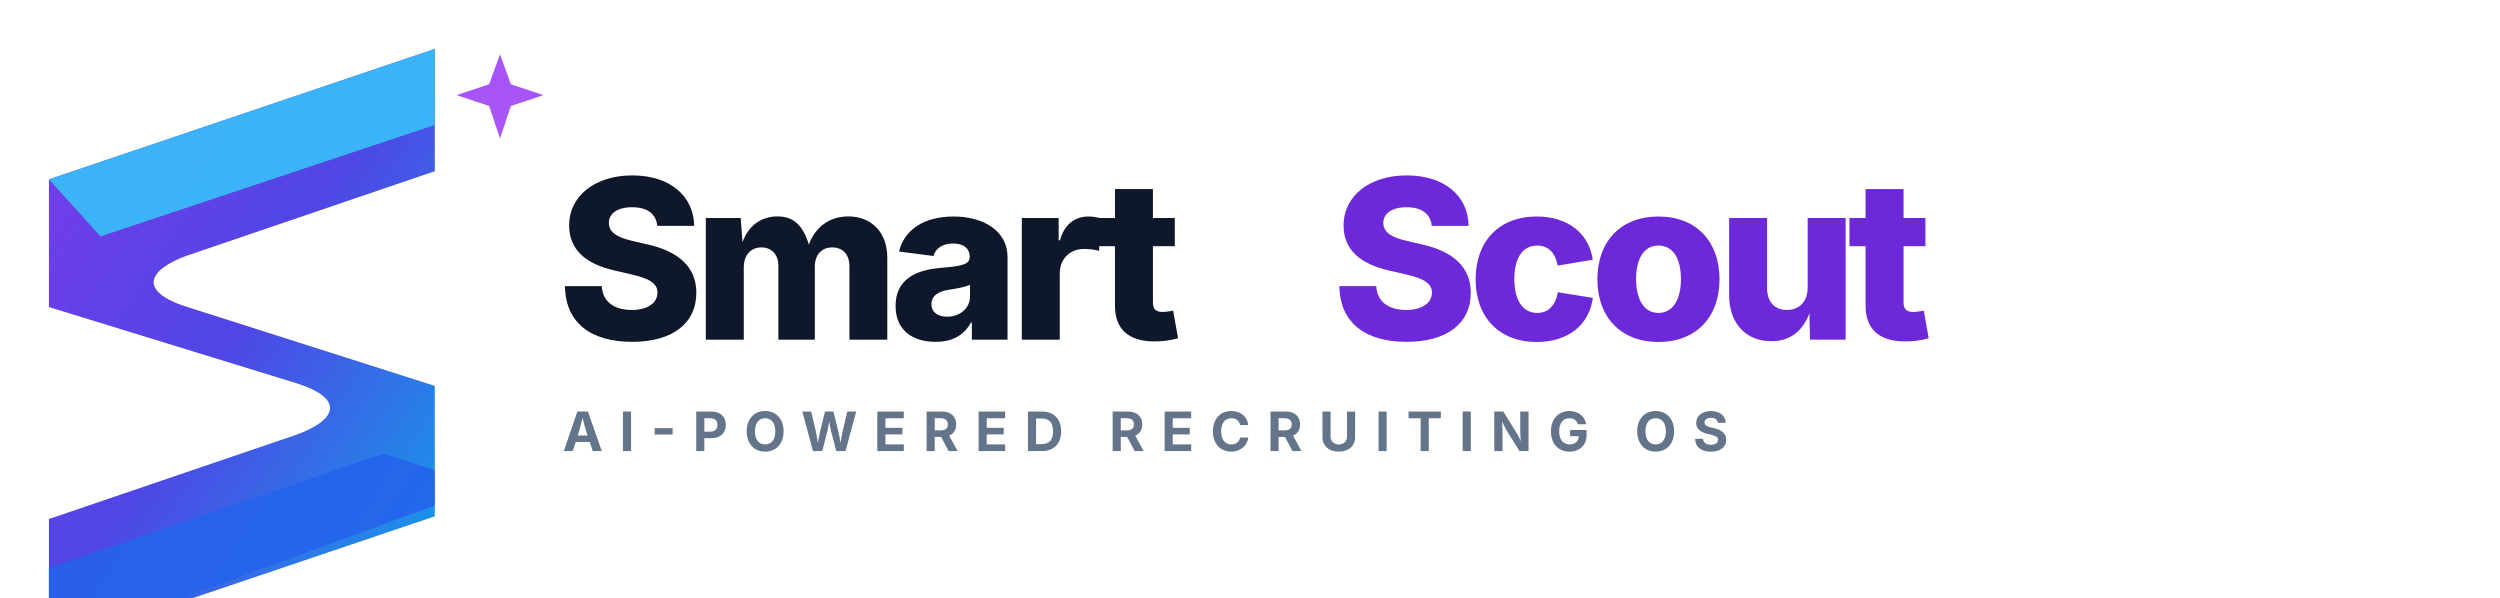
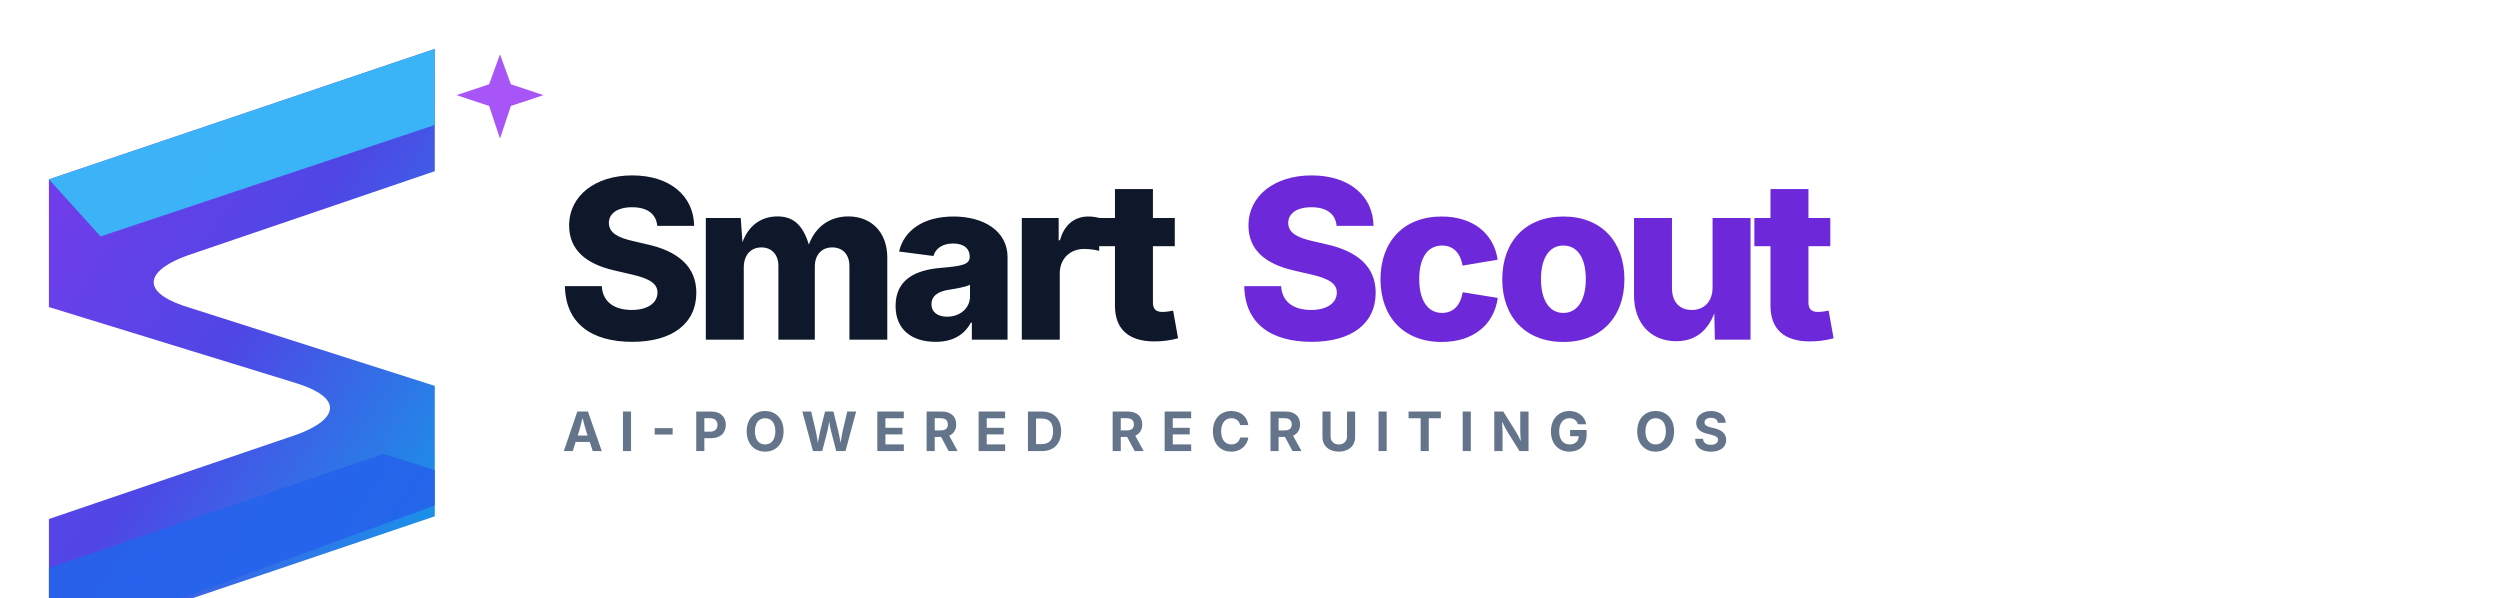
<svg xmlns="http://www.w3.org/2000/svg" viewBox="0 0 920 220" role="img" aria-labelledby="title desc">
  <defs>
    <linearGradient id="g1" x1="0" y1="0" x2="1" y2="1">
      <stop offset="0" stop-color="#7c3aed" />
      <stop offset=".48" stop-color="#4f46e5" />
      <stop offset="1" stop-color="#0ea5e9" />
    </linearGradient>
  </defs>
  <g transform="translate(18 18)">
    <path d="M0 48 142 0v45L51 76c-14 5-19 13 0 19l91 29v48L0 220v-47l91-31c14-5 19-13 0-19L0 95Z" fill="url(#g1)" />
    <path d="M0 48 142 0v28L19 69Z" fill="#38bdf8" opacity=".92" />
    <path d="M0 220v-29l123-42 19 6v13Z" fill="#2563eb" opacity=".9" />
    <path d="M166 2l4 11 12 4-12 4-4 12-4-12-12-4 12-4Z" fill="#a855f7" />
  </g>
  <text x="205" y="125" font-family="Inter,Segoe UI,Arial,sans-serif" font-size="82" font-weight="800" letter-spacing="-4" fill="#0f172a">Smart</text>
-   <text x="490" y="125" font-family="Inter,Segoe UI,Arial,sans-serif" font-size="82" font-weight="800" letter-spacing="-4" fill="#6d28d9">Scout</text>
+   <text x="455" y="125" font-family="Inter,Segoe UI,Arial,sans-serif" font-size="82" font-weight="800" letter-spacing="-4" fill="#6d28d9">Scout</text>
  <text x="207" y="166" font-family="Inter,Segoe UI,Arial,sans-serif" font-size="20" font-weight="700" letter-spacing="6" fill="#64748b">AI-POWERED RECRUITING OS</text>
</svg>
